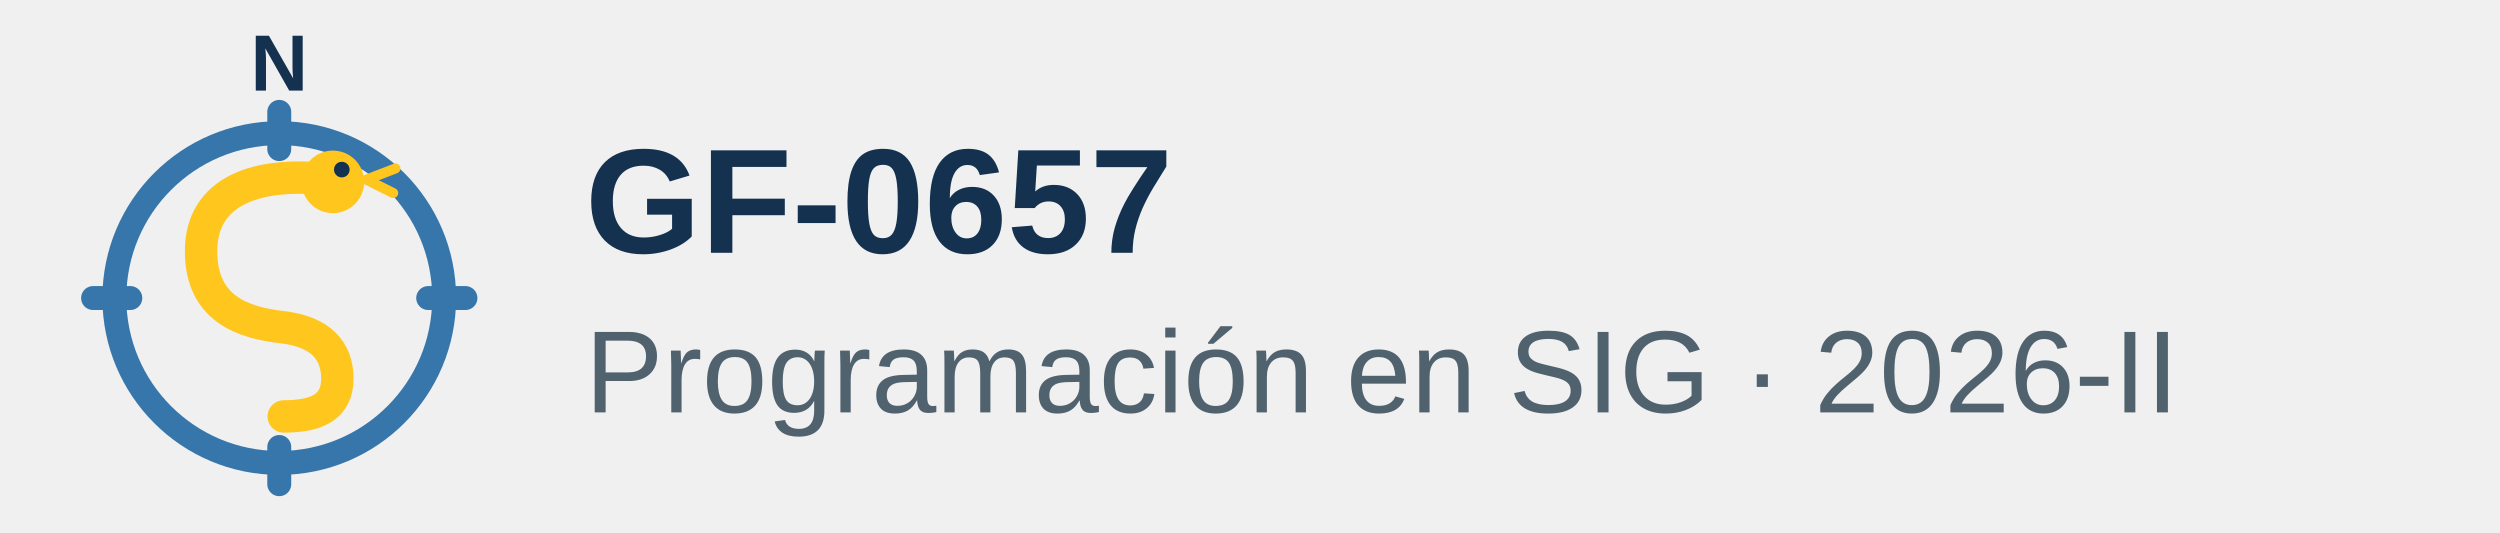
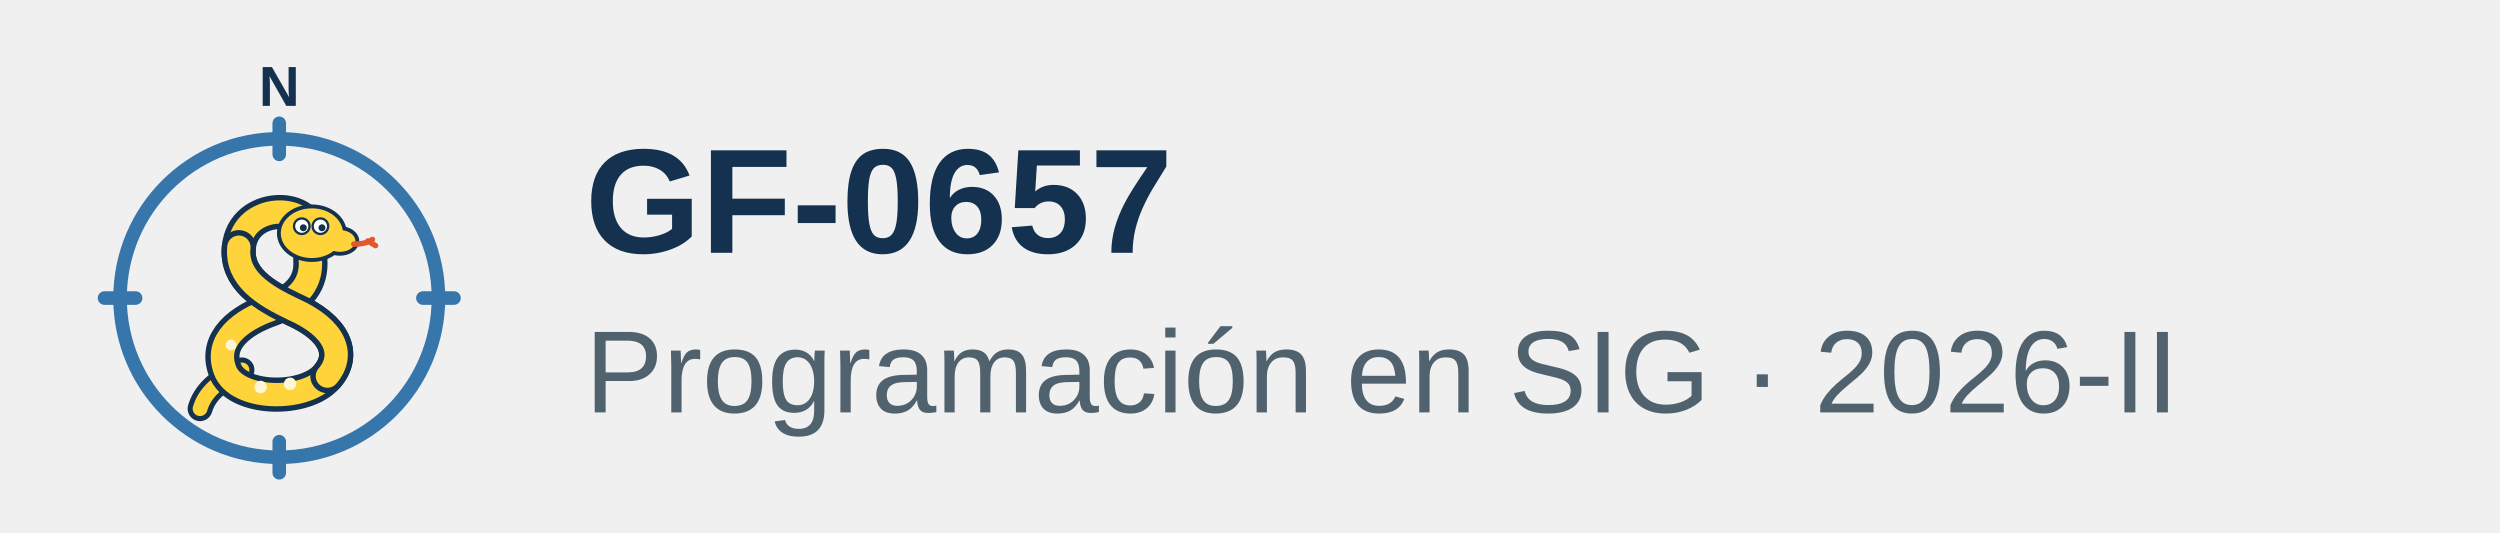
<svg xmlns="http://www.w3.org/2000/svg" width="620" height="132" viewBox="0 0 940 200">
-   <circle cx="105" cy="112" r="62" fill="none" stroke="#3776AB" stroke-width="9" />
-   <path d="M105,42 V56 M105,168 V182 M35,112 H49 M161,112 H175" stroke="#3776AB" stroke-width="9" stroke-linecap="round" />
-   <text x="105" y="34" text-anchor="middle" font-family="Arial, Helvetica, sans-serif" font-weight="bold" font-size="30" fill="#14324F">N</text>
-   <g transform="translate(105,112) scale(0.42) translate(-252,-292)">
-     <path d="M 298,186 C 232,178 182,196 182,250 C 182,302 220,314 254,318 C 290,322 304,340 304,364 C 304,388 288,398 256,398" fill="none" stroke="#FFC61E" stroke-width="29" stroke-linecap="round" />
-     <circle cx="300" cy="188" r="28" fill="#FFC61E" />
-     <circle cx="308" cy="177" r="7" fill="#14324F" />
-     <path d="M 330,186 L 356,176 M 330,186 L 354,198" stroke="#FFC61E" stroke-width="9" stroke-linecap="round" />
+   <g transform="translate(105,112) scale(0.365) translate(-256,-276)">
+     <circle cx="256" cy="276" r="164" fill="none" stroke="#3776AB" stroke-width="14" />
+     <path d="M256,96 V128 M256,424 V456 M76,276 H108 M404,276 H436" stroke="#3776AB" stroke-width="14" stroke-linecap="round" />
+     <text x="256" y="78" text-anchor="middle" font-family="Arial, Helvetica, sans-serif" font-weight="bold" font-size="58" fill="#14324F">N</text>
+     <g transform="translate(256,286) scale(0.80) translate(-258,-282)">
+       <path d="M 210,362 C 178,376 162,392 156,412" fill="none" stroke="#14324F" stroke-width="32" stroke-linecap="round" />
+       <path d="M 210,362 C 178,376 162,392 156,412" fill="none" stroke="#FFD43B" stroke-width="19" stroke-linecap="round" />
+       <g fill="none" stroke-linecap="round">
+         <path d="M 296,186 C 296,148 212,146 206,204 C 202,244 238,266 276,284 C 330,308 344,342 320,370 C 292,404 202,402 188,362 C 174,324 208,298 248,284 C 286,270 300,248 298,220" stroke="#14324F" stroke-width="44" />
+         <path d="M 296,186 C 296,148 212,146 206,204 C 202,244 238,266 276,284 C 330,308 344,342 320,370 C 292,404 202,402 188,362 C 174,324 208,298 248,284 C 286,270 300,248 298,220" stroke="#FFD43B" stroke-width="30" />
+         <path d="M 206,204 C 202,244 238,266 276,284 C 330,308 344,342 320,370" stroke="#14324F" stroke-width="44" />
+         <path d="M 206,204 C 202,244 238,266 276,284 C 330,308 344,342 320,370" stroke="#FFD43B" stroke-width="30" />
+       </g>
+       <circle cx="234" cy="384" r="8" fill="#FFF6D6" />
+       <circle cx="272" cy="380" r="8" fill="#FFF6D6" />
+       <circle cx="196" cy="330" r="7" fill="#FFF6D6" />
+       <ellipse cx="300" cy="186" rx="40" ry="32" fill="none" stroke="#14324F" stroke-width="10" />
+       <ellipse cx="336" cy="196" rx="20" ry="14" fill="none" stroke="#14324F" stroke-width="10" />
+       <ellipse cx="300" cy="186" rx="40" ry="32" fill="#FFD43B" />
+       <ellipse cx="336" cy="196" rx="20" ry="14" fill="#FFD43B" />
+       <circle cx="287" cy="177" r="10" fill="#FFFFFF" stroke="#14324F" stroke-width="3" />
+       <circle cx="289" cy="179" r="4.5" fill="#14324F" />
+       <circle cx="311" cy="177" r="10" fill="#FFFFFF" stroke="#14324F" stroke-width="3" />
+       <circle cx="313" cy="179" r="4.5" fill="#14324F" />
+       <path d="M 354,200 C 366,200 372,198 378,194 M 372,196 L 382,202" stroke="#E4572E" stroke-width="7" stroke-linecap="round" fill="none" />
+     </g>
  </g>
  <text x="220" y="95" font-family="Arial, Helvetica, sans-serif" font-weight="bold" font-size="56" fill="#14324F">GF-0657</text>
  <text x="220" y="155" font-family="Arial, Helvetica, sans-serif" font-size="44" fill="#51626F">Programación en SIG · 2026-II</text>
</svg>
